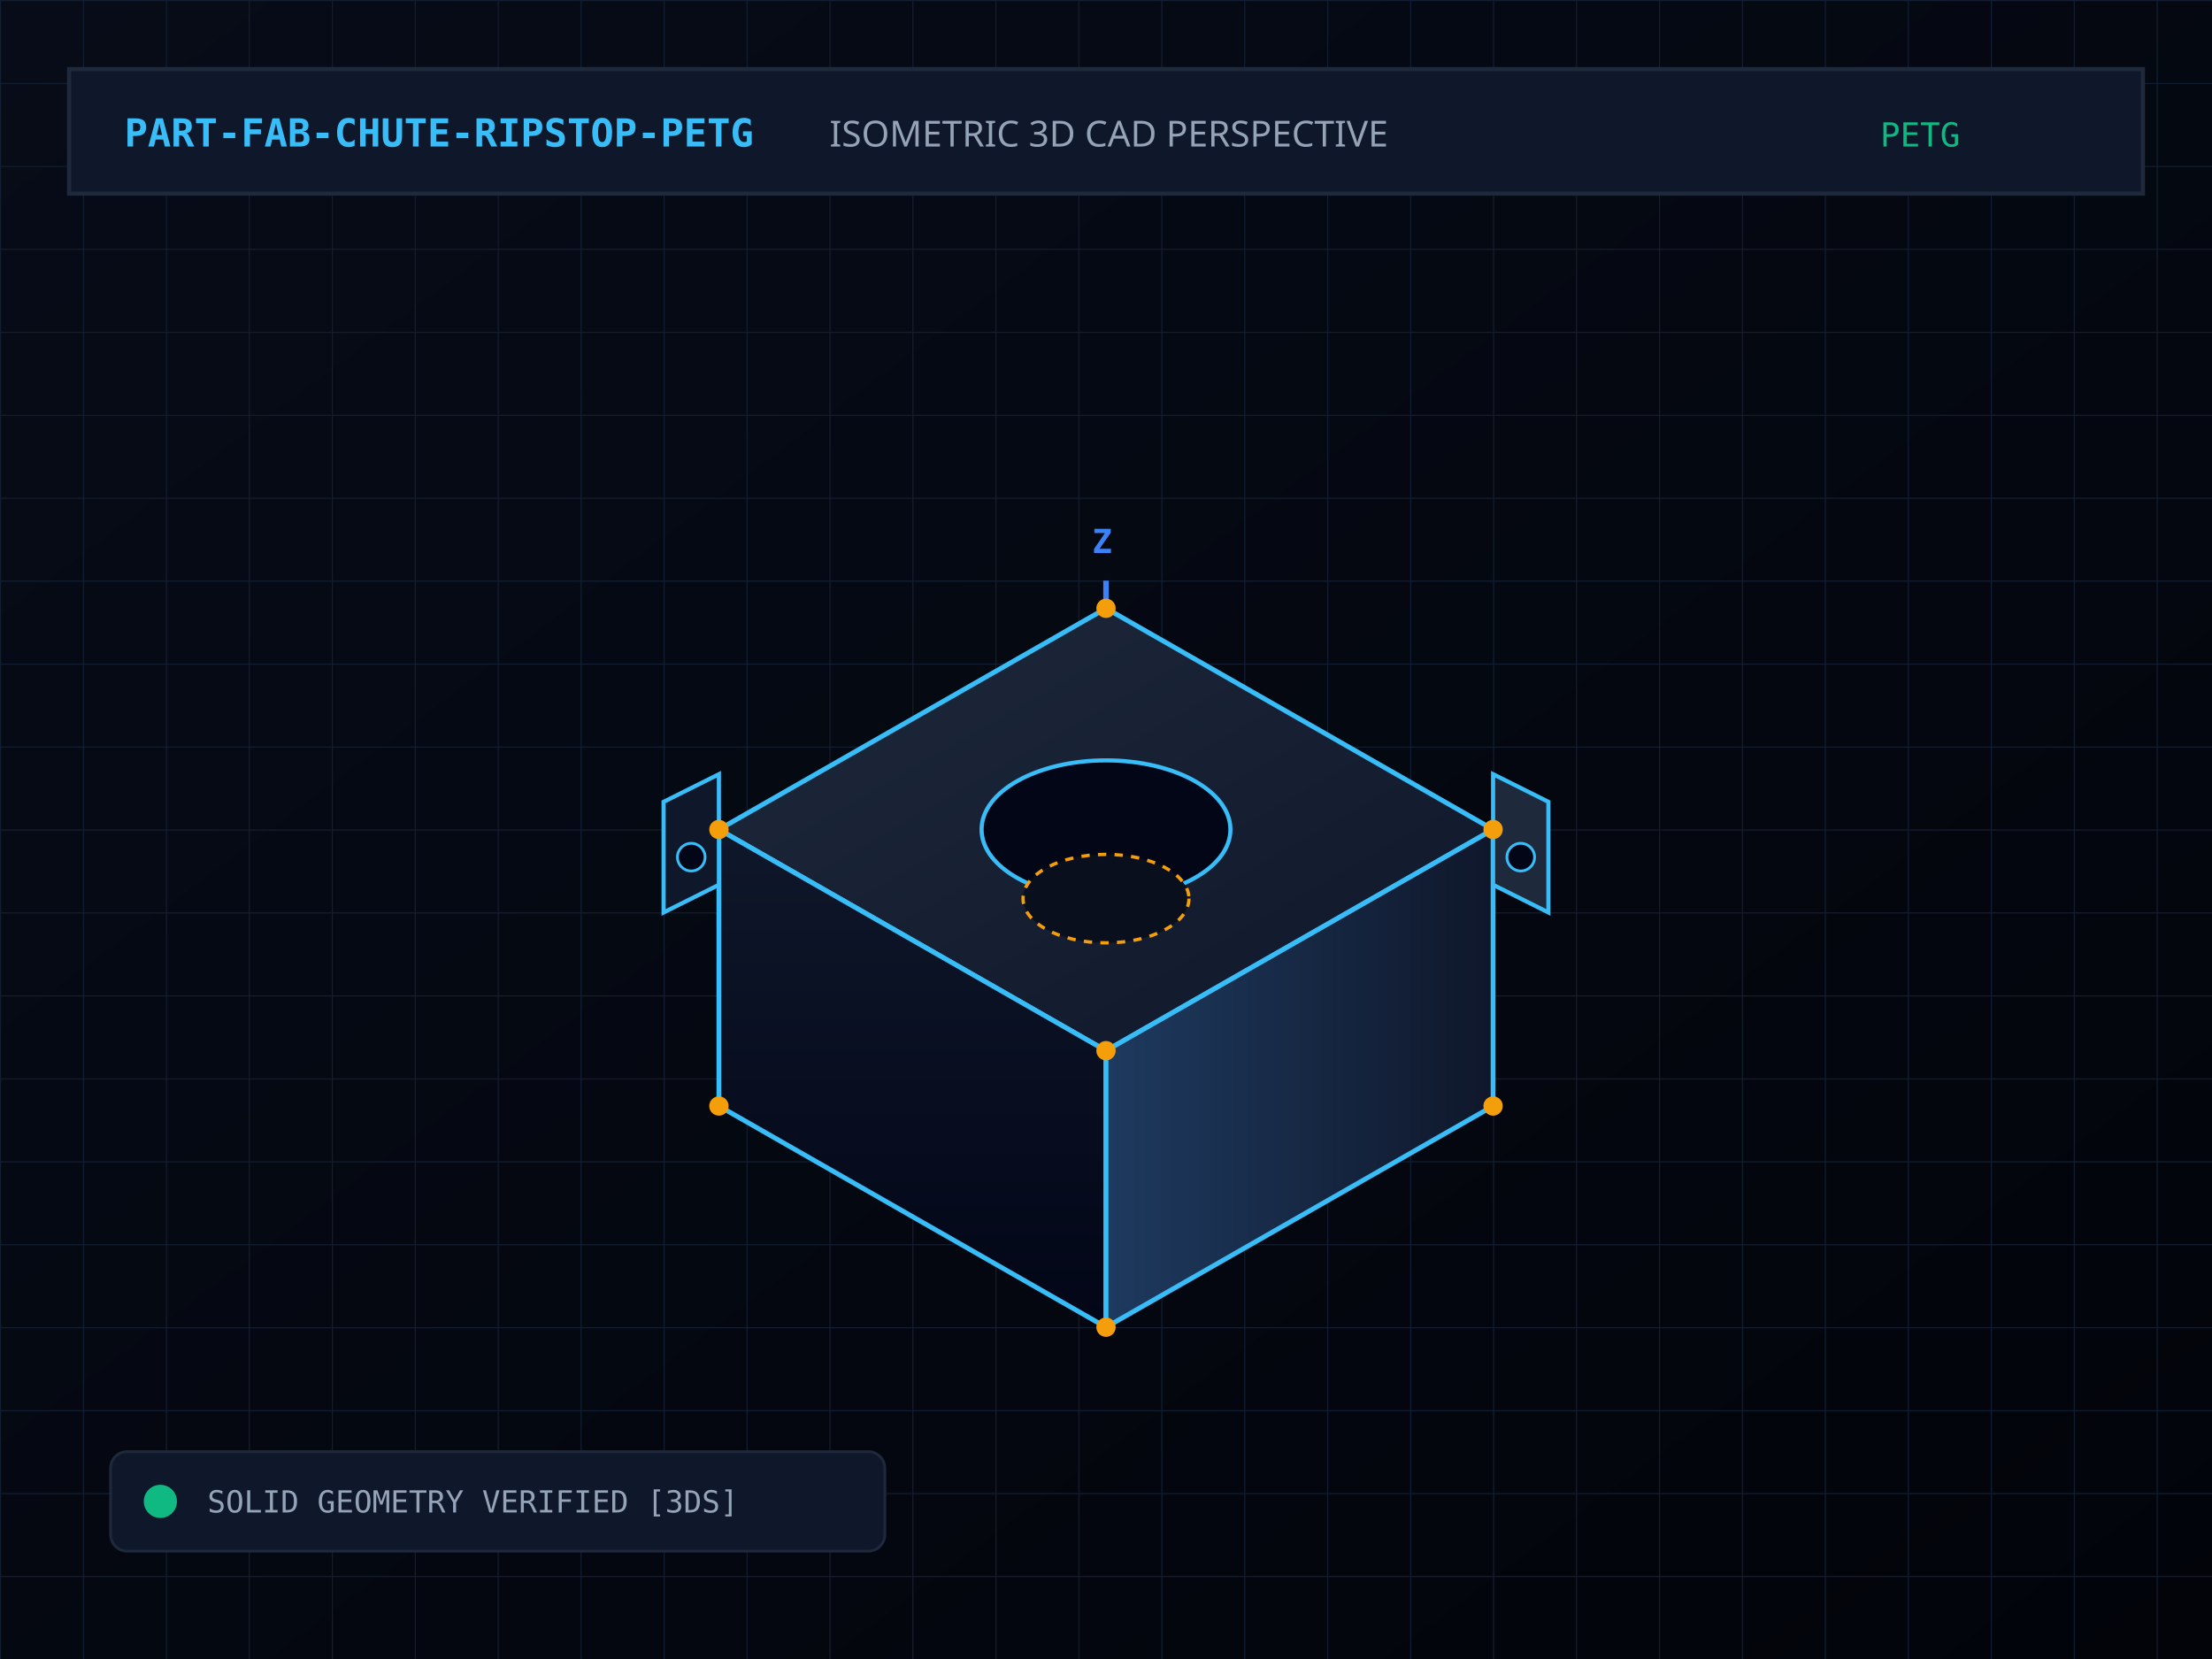
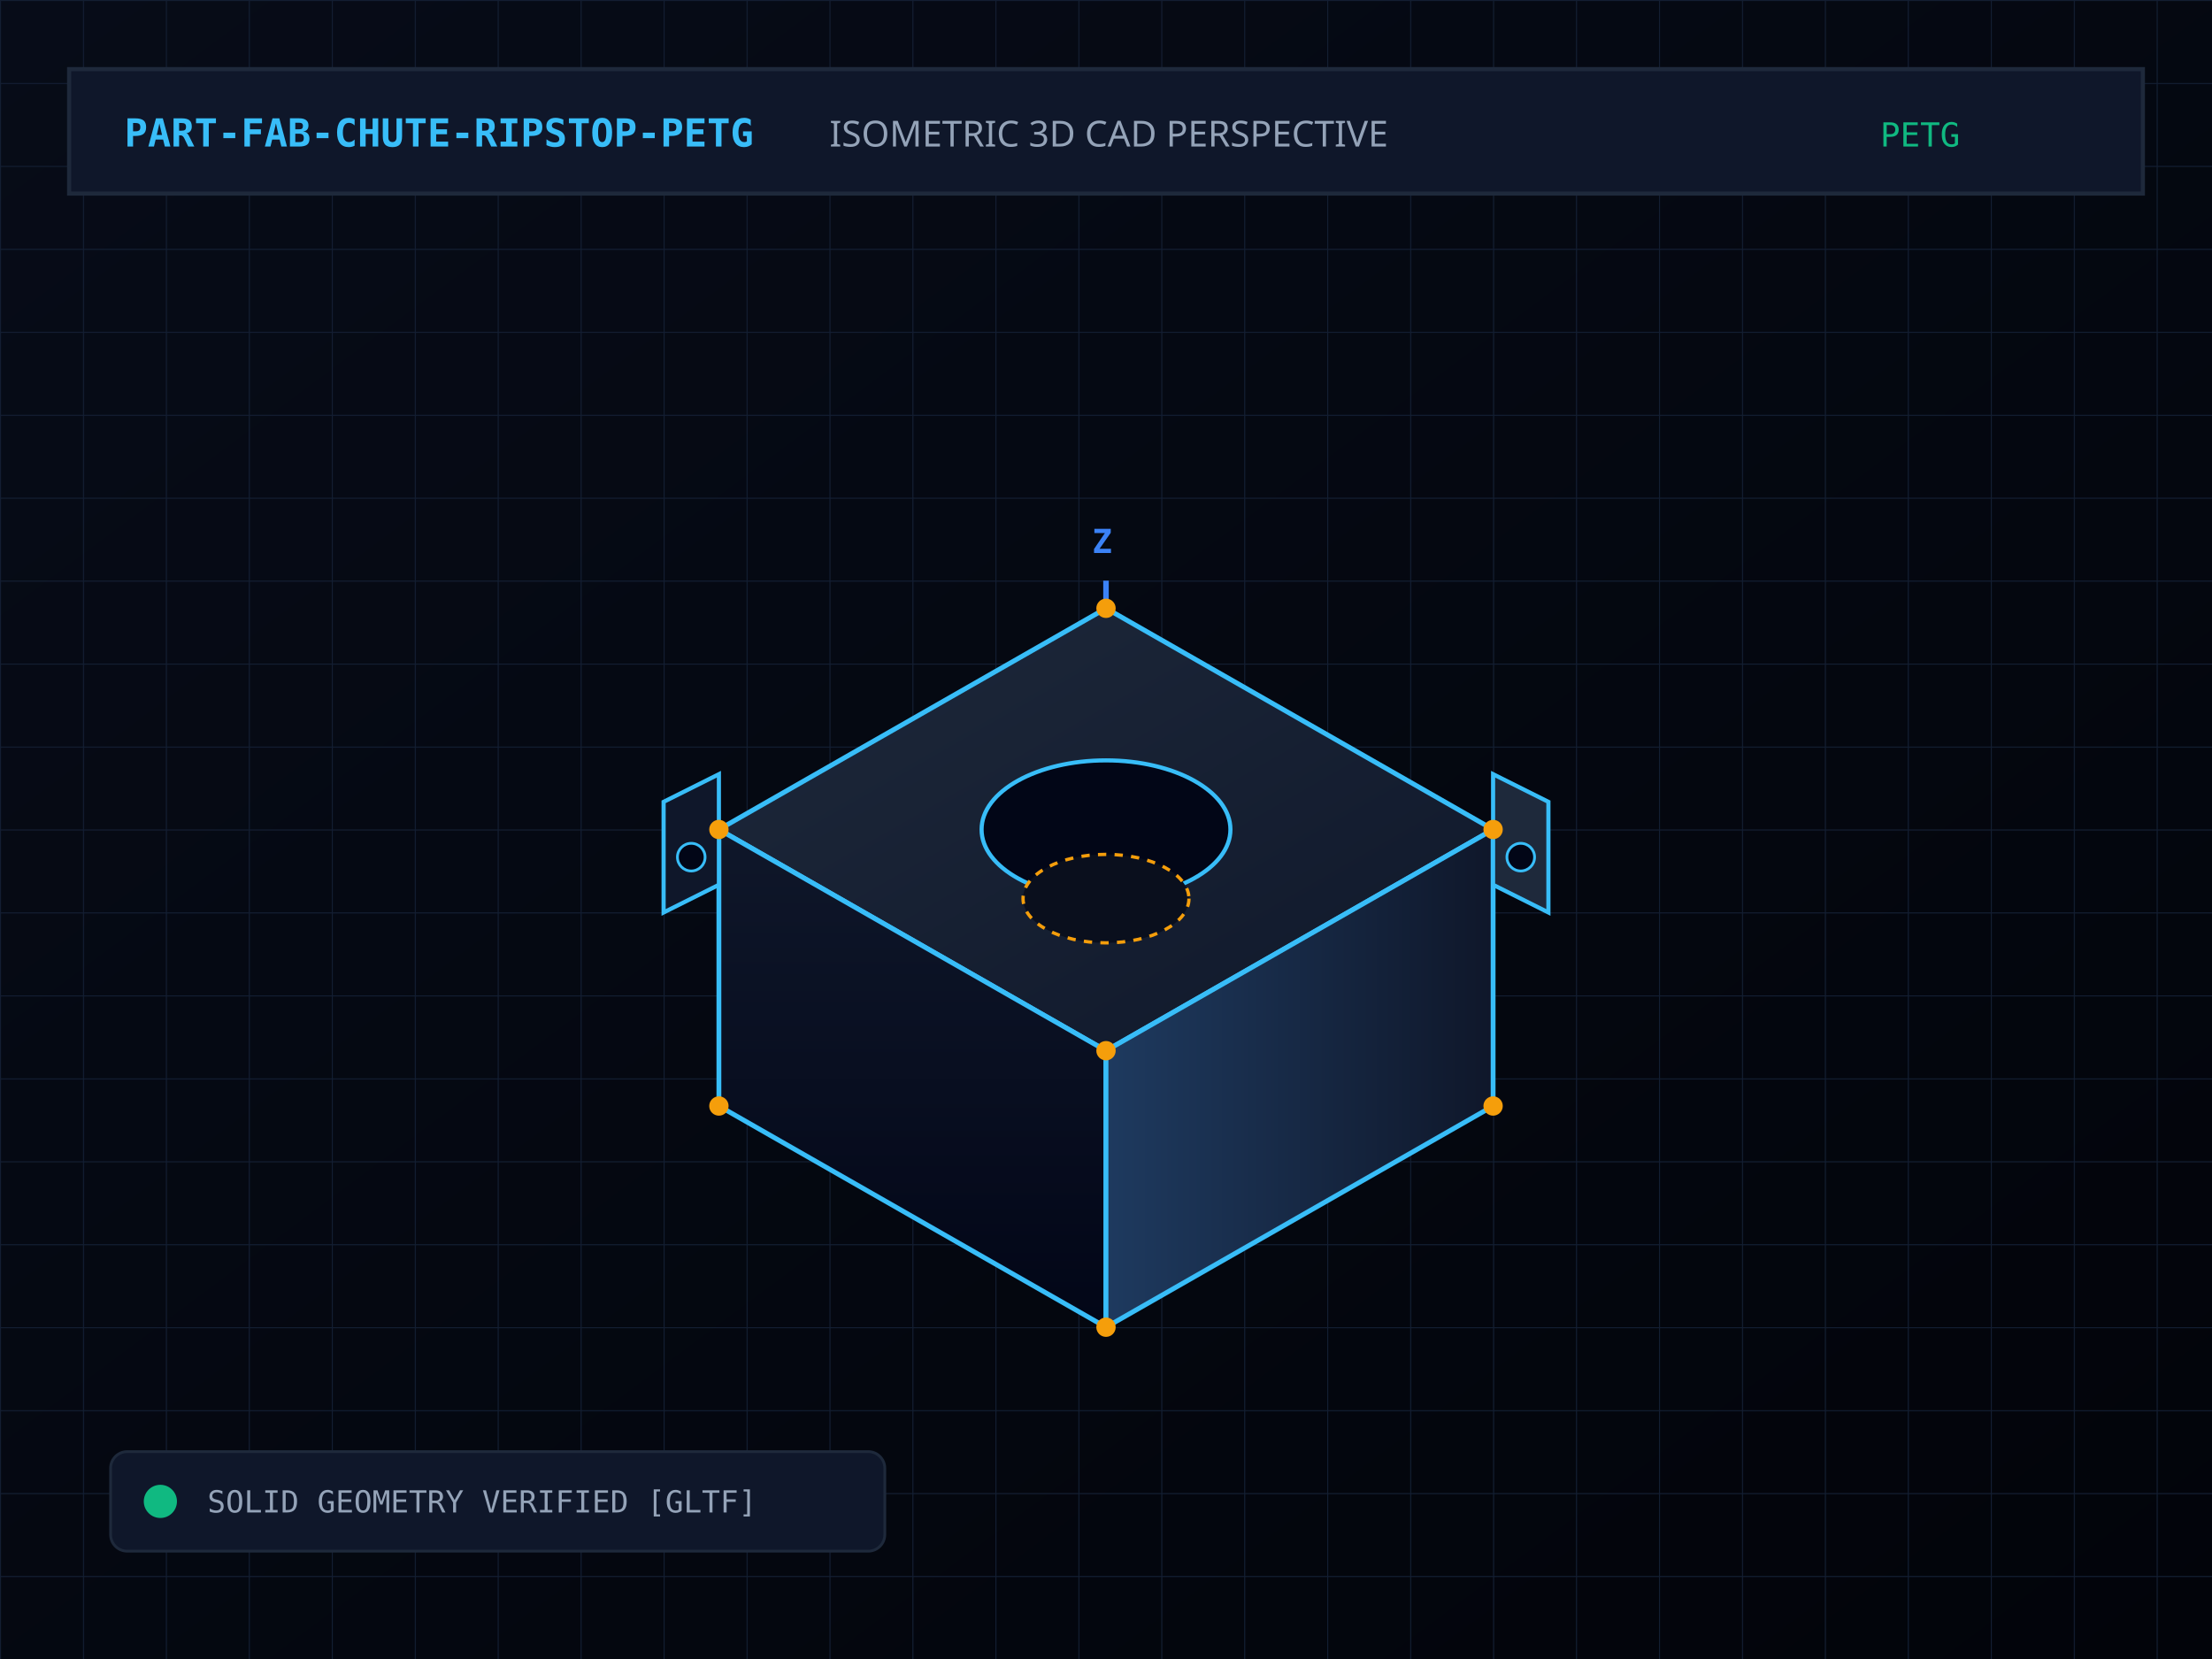
<svg xmlns="http://www.w3.org/2000/svg" viewBox="0 0 800 600" width="100%" height="100%">
  <defs>
    <linearGradient id="iso-bg" x1="0%" y1="0%" x2="100%" y2="100%">
      <stop offset="0%" stop-color="#070c18" />
      <stop offset="100%" stop-color="#02040a" />
    </linearGradient>
    <pattern id="iso-grid" width="30" height="30" patternUnits="userSpaceOnUse">
      <path d="M 30 0 L 0 0 0 30" fill="none" stroke="#131e32" stroke-width="0.75" />
    </pattern>
    <linearGradient id="face-top" x1="0%" y1="0%" x2="100%" y2="100%">
      <stop offset="0%" stop-color="#1e293b" />
      <stop offset="100%" stop-color="#0f172a" />
    </linearGradient>
    <linearGradient id="face-left" x1="0%" y1="0%" x2="0%" y2="100%">
      <stop offset="0%" stop-color="#0f172a" />
      <stop offset="100%" stop-color="#020617" />
    </linearGradient>
    <linearGradient id="face-right" x1="0%" y1="0%" x2="100%" y2="0%">
      <stop offset="0%" stop-color="#1e3a5f" />
      <stop offset="100%" stop-color="#0f172a" />
    </linearGradient>
  </defs>
  <rect width="100%" height="100%" fill="url(#iso-bg)" />
  <rect width="100%" height="100%" fill="url(#iso-grid)" />
  <rect x="25" y="25" width="750" height="45" fill="#0f172a" stroke="#1e293b" stroke-width="1.5" />
  <text x="45" y="53" font-family="monospace" font-size="14" font-weight="bold" fill="#38bdf8">PART-FAB-CHUTE-RIPSTOP-PETG</text>
  <text x="300" y="53" font-family="sans-serif" font-size="13" fill="#94a3b8">ISOMETRIC 3D CAD PERSPECTIVE</text>
  <text x="680" y="53" font-family="monospace" font-size="12" fill="#10b981">PETG</text>
  <g transform="translate(400, 310)">
    <line x1="0" y1="0" x2="-90" y2="52" stroke="#ef4444" stroke-width="2" />
    <text x="-105" y="60" font-family="monospace" font-size="12" font-weight="bold" fill="#ef4444">X</text>
    <line x1="0" y1="0" x2="90" y2="52" stroke="#10b981" stroke-width="2" />
    <text x="100" y="60" font-family="monospace" font-size="12" font-weight="bold" fill="#10b981">Y</text>
    <line x1="0" y1="0" x2="0" y2="-100" stroke="#3b82f6" stroke-width="2" />
    <text x="-5" y="-110" font-family="monospace" font-size="12" font-weight="bold" fill="#3b82f6">Z</text>
    <polygon points="0,-90 140,-10 0,70 -140,-10" fill="url(#face-top)" stroke="#38bdf8" stroke-width="1.75" />
    <polygon points="-140,-10 0,70 0,170 -140,90" fill="url(#face-left)" stroke="#38bdf8" stroke-width="1.75" />
    <polygon points="0,70 140,-10 140,90 0,170" fill="url(#face-right)" stroke="#38bdf8" stroke-width="1.75" />
    <ellipse cx="0" cy="-10" rx="45" ry="25" fill="#020617" stroke="#38bdf8" stroke-width="1.5" />
    <ellipse cx="0" cy="15" rx="30" ry="16" fill="#0a0f1d" stroke="#f59e0b" stroke-width="1.2" stroke-dasharray="3,3" />
    <polygon points="-160,-20 -140,-30 -140,10 -160,20" fill="#0f172a" stroke="#38bdf8" stroke-width="1.5" />
    <circle cx="-150" cy="0" r="5" fill="#020617" stroke="#38bdf8" stroke-width="1" />
    <polygon points="140,-30 160,-20 160,20 140,10" fill="#1e293b" stroke="#38bdf8" stroke-width="1.5" />
    <circle cx="150" cy="0" r="5" fill="#020617" stroke="#38bdf8" stroke-width="1" />
    <circle cx="0" cy="70" r="3.5" fill="#f59e0b" />
    <circle cx="-140" cy="-10" r="3.5" fill="#f59e0b" />
    <circle cx="140" cy="-10" r="3.5" fill="#f59e0b" />
    <circle cx="0" cy="-90" r="3.5" fill="#f59e0b" />
    <circle cx="0" cy="170" r="3.5" fill="#f59e0b" />
    <circle cx="-140" cy="90" r="3.5" fill="#f59e0b" />
    <circle cx="140" cy="90" r="3.5" fill="#f59e0b" />
  </g>
  <rect x="40" y="525" width="280" height="36" rx="6" fill="#0f172a" stroke="#1e293b" stroke-width="1" />
  <circle cx="58" cy="543" r="6" fill="#10b981" />
-   <text x="75" y="547" font-family="monospace" font-size="11" fill="#94a3b8">SOLID GEOMETRY VERIFIED [3DS]</text>
+   <text x="75" y="547" font-family="monospace" font-size="11" fill="#94a3b8">SOLID GEOMETRY VERIFIED [GLTF]</text>
</svg>
